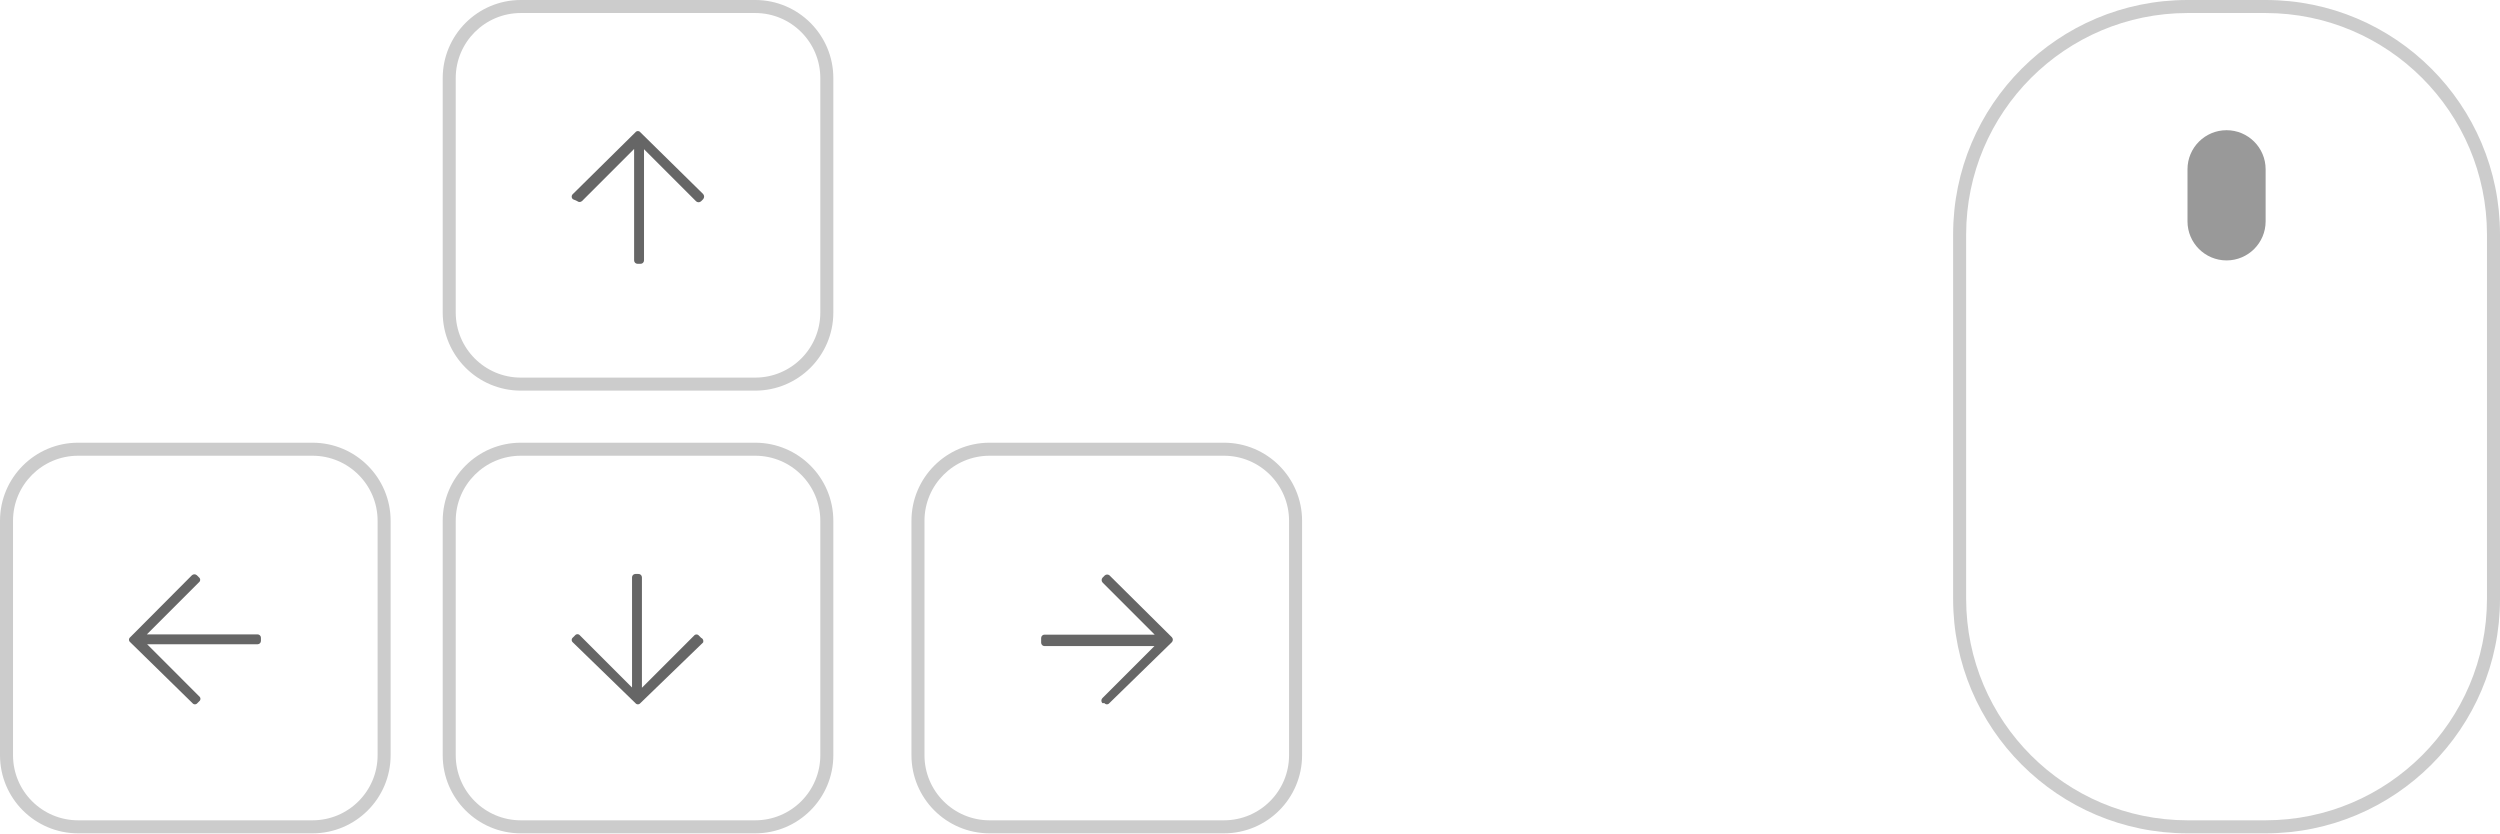
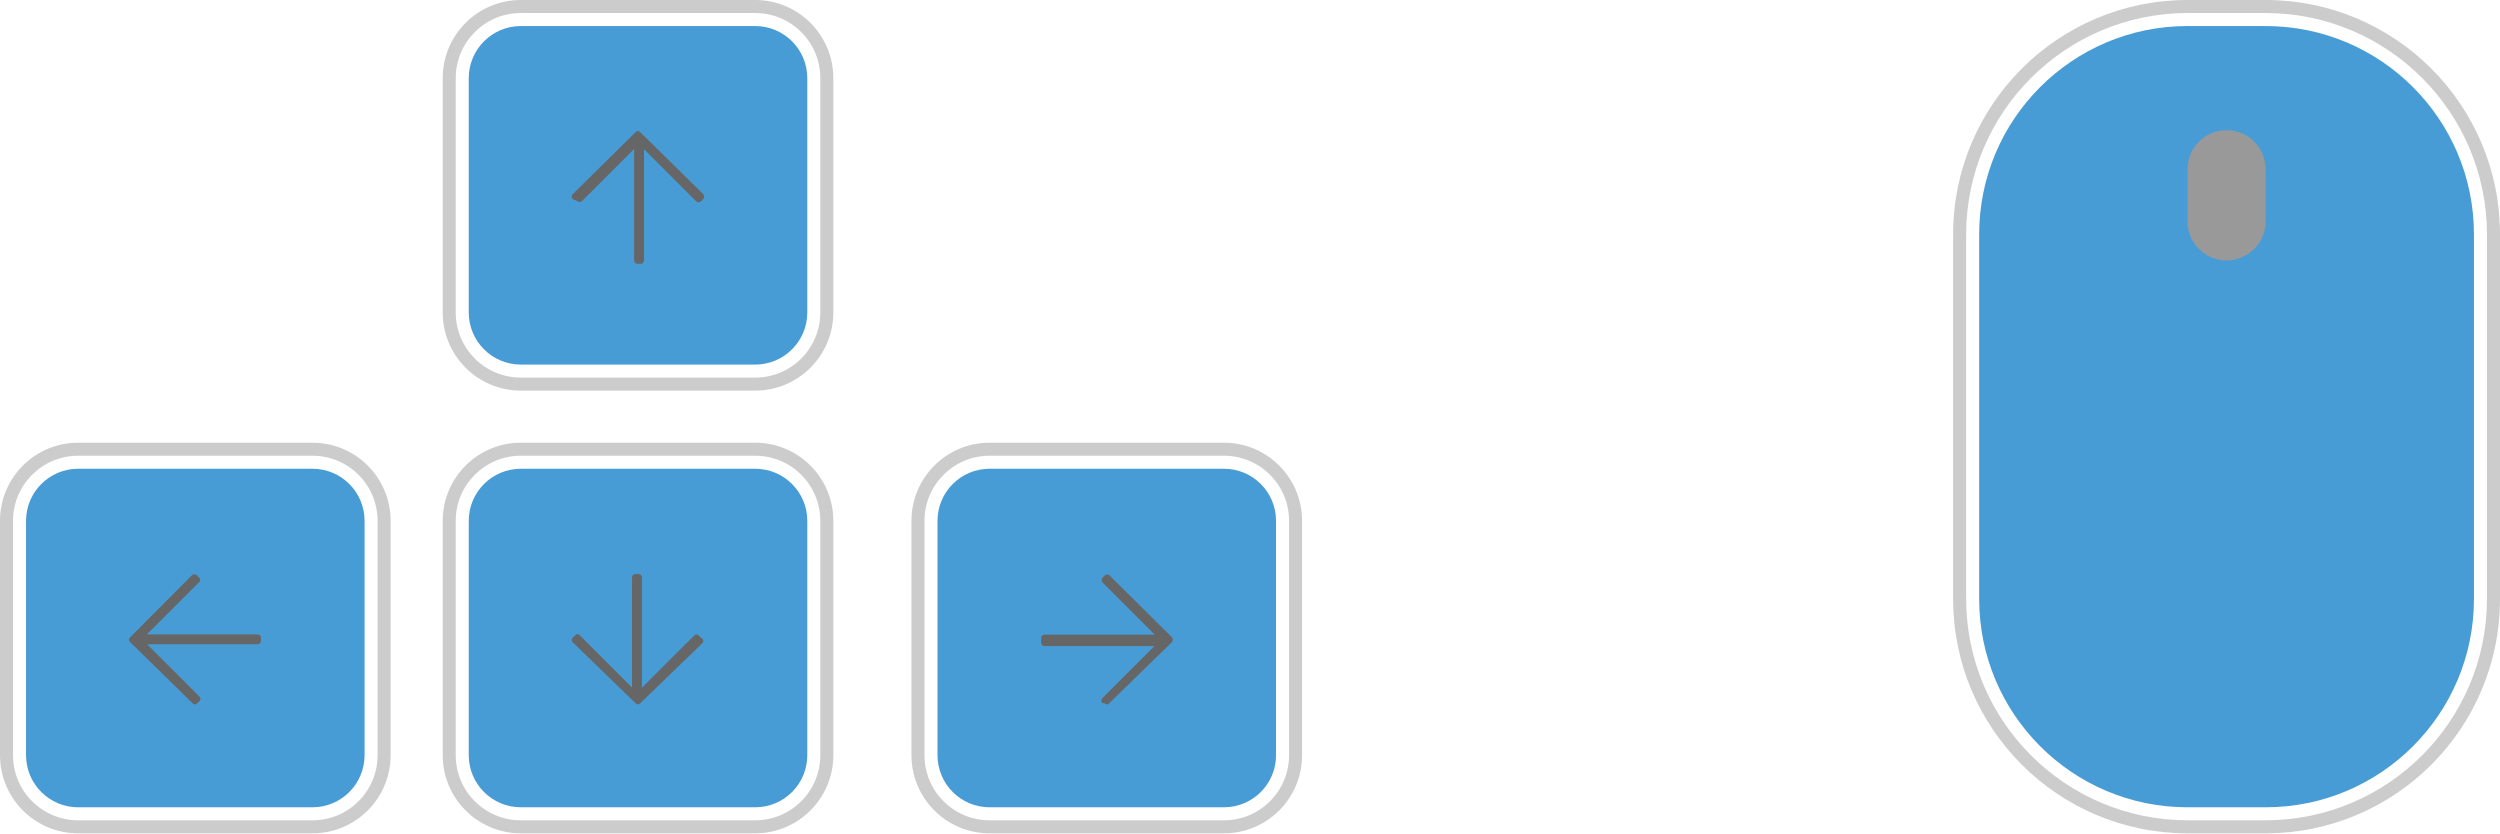
<svg xmlns="http://www.w3.org/2000/svg" width="96" height="32" viewBox="0 0 96 32">
  <defs>
-     <style>.cls-1{fill:#ccc;}.cls-2{fill:#666;}.cls-3{fill:#999;}</style>
+     <style>.cls-1{fill:#489cd5;}.cls-2{fill:#ccc;}.cls-3{fill:#666;}.cls-4{fill:#999;}</style>
  </defs>
-   <g id="Layer_2" data-name="Layer 2">
-     <g id="Layer_1-2" data-name="Layer 1">
-       <path class="cls-1" d="M29,17.5A2.5,2.5,0,0,1,31.5,20v9A2.5,2.5,0,0,1,29,31.5H20A2.5,2.5,0,0,1,17.5,29V20A2.5,2.5,0,0,1,20,17.5h9m0-.5H20a3,3,0,0,0-3,3v9a3,3,0,0,0,3,3h9a3,3,0,0,0,3-3V20a3,3,0,0,0-3-3Z" />
-       <path class="cls-1" d="M29,.5A2.5,2.5,0,0,1,31.5,3v9A2.5,2.5,0,0,1,29,14.5H20A2.5,2.5,0,0,1,17.5,12V3A2.5,2.5,0,0,1,20,.5h9M29,0H20a3,3,0,0,0-3,3v9a3,3,0,0,0,3,3h9a3,3,0,0,0,3-3V3a3,3,0,0,0-3-3Z" />
-       <path class="cls-1" d="M47,17.5A2.5,2.5,0,0,1,49.5,20v9A2.5,2.5,0,0,1,47,31.5H38A2.5,2.5,0,0,1,35.5,29V20A2.5,2.5,0,0,1,38,17.5h9m0-.5H38a3,3,0,0,0-3,3v9a3,3,0,0,0,3,3h9a3,3,0,0,0,3-3V20a3,3,0,0,0-3-3Z" />
-       <path class="cls-1" d="M12,17.5A2.5,2.5,0,0,1,14.5,20v9A2.5,2.5,0,0,1,12,31.5H3A2.5,2.5,0,0,1,.5,29V20A2.5,2.5,0,0,1,3,17.5h9m0-.5H3a3,3,0,0,0-3,3v9a3,3,0,0,0,3,3h9a3,3,0,0,0,3-3V20a3,3,0,0,0-3-3Z" />
-       <path class="cls-2" d="M22,7.45,24.4,5.08a.12.12,0,0,1,.19,0L27,7.45a.15.15,0,0,1,0,.2l-.08.08a.14.14,0,0,1-.19,0l-2-2V10a.13.13,0,0,1-.14.13h-.11a.13.13,0,0,1-.13-.13V5.72l-2,2a.14.14,0,0,1-.19,0L22,7.65A.13.13,0,0,1,22,7.45Z" />
-       <path class="cls-2" d="M27,24.67,24.59,27a.12.12,0,0,1-.19,0L22,24.67a.12.12,0,0,1,0-.19l.08-.08a.12.12,0,0,1,.19,0l2,2V22.17a.13.13,0,0,1,.13-.13h.11a.13.13,0,0,1,.14.13v4.24l2-2a.12.12,0,0,1,.19,0l.08.08A.14.14,0,0,1,27,24.67Z" />
-       <path class="cls-2" d="M42.6,22.09,45,24.47a.14.14,0,0,1,0,.19L42.6,27a.12.12,0,0,1-.19,0L42.33,27a.14.14,0,0,1,0-.19l2-2H40.11a.13.13,0,0,1-.13-.13V24.5a.13.13,0,0,1,.13-.13h4.23l-2-2a.14.14,0,0,1,0-.19l.08-.08A.14.14,0,0,1,42.6,22.09Z" />
-       <path class="cls-2" d="M7.39,27,5,24.66a.12.12,0,0,1,0-.19l2.37-2.38a.14.14,0,0,1,.19,0l.08.08a.12.12,0,0,1,0,.19l-2,2H9.89a.13.13,0,0,1,.13.13v.12a.13.13,0,0,1-.13.13H5.65l2,2a.12.12,0,0,1,0,.19L7.58,27A.12.12,0,0,1,7.39,27Z" />
-       <path class="cls-1" d="M87,.5A8.51,8.51,0,0,1,95.5,9V23A8.51,8.51,0,0,1,87,31.5H84A8.51,8.51,0,0,1,75.5,23V9A8.51,8.51,0,0,1,84,.5h3M87,0H84a9,9,0,0,0-9,9V23a9,9,0,0,0,9,9h3a9,9,0,0,0,9-9V9a9,9,0,0,0-9-9Z" />
-       <rect class="cls-3" x="84" y="5" width="3" height="5" rx="1.5" />
-     </g>
+   <g>
+     <animate attributeName="opacity" values="0;.2;0" dur="2s" repeatCount="indefinite" />
+     <rect class="cls-1" x="18" y="18" width="13" height="13" rx="2" />
+     <rect class="cls-1" x="18" y="1" width="13" height="13" rx="2" />
+     <rect class="cls-1" x="36" y="18" width="13" height="13" rx="2" />
+     <rect class="cls-1" x="1" y="18" width="13" height="13" rx="2" />
+     <rect class="cls-1" x="76" y="1" width="19" height="30" rx="8" />
  </g>
+   <path class="cls-2" d="M29,17.5A2.5,2.5,0,0,1,31.5,20v9A2.5,2.5,0,0,1,29,31.5H20A2.5,2.5,0,0,1,17.5,29V20A2.5,2.5,0,0,1,20,17.5h9m0-.5H20a3,3,0,0,0-3,3v9a3,3,0,0,0,3,3h9a3,3,0,0,0,3-3V20a3,3,0,0,0-3-3Z" />
+   <path class="cls-2" d="M29,.5A2.5,2.5,0,0,1,31.5,3v9A2.5,2.5,0,0,1,29,14.5H20A2.5,2.5,0,0,1,17.5,12V3A2.5,2.5,0,0,1,20,.5h9M29,0H20a3,3,0,0,0-3,3v9a3,3,0,0,0,3,3h9a3,3,0,0,0,3-3V3a3,3,0,0,0-3-3Z" />
+   <path class="cls-2" d="M47,17.5A2.5,2.5,0,0,1,49.5,20v9A2.5,2.5,0,0,1,47,31.5H38A2.5,2.5,0,0,1,35.5,29V20A2.5,2.5,0,0,1,38,17.5h9m0-.5H38a3,3,0,0,0-3,3v9a3,3,0,0,0,3,3h9a3,3,0,0,0,3-3V20a3,3,0,0,0-3-3Z" />
+   <path class="cls-2" d="M12,17.5A2.5,2.5,0,0,1,14.5,20v9A2.5,2.5,0,0,1,12,31.5H3A2.5,2.5,0,0,1,.5,29V20A2.5,2.5,0,0,1,3,17.5h9m0-.5H3a3,3,0,0,0-3,3v9a3,3,0,0,0,3,3h9a3,3,0,0,0,3-3V20a3,3,0,0,0-3-3Z" />
+   <path class="cls-3" d="M22,7.45,24.4,5.08a.12.12,0,0,1,.19,0L27,7.45a.15.15,0,0,1,0,.2l-.08.08a.14.14,0,0,1-.19,0l-2-2V10a.13.13,0,0,1-.14.13h-.11a.13.13,0,0,1-.13-.13V5.72l-2,2a.14.14,0,0,1-.19,0L22,7.65A.13.13,0,0,1,22,7.45Z" />
+   <path class="cls-3" d="M27,24.67,24.59,27a.12.12,0,0,1-.19,0L22,24.67a.12.12,0,0,1,0-.19l.08-.08a.12.12,0,0,1,.19,0l2,2V22.17a.13.13,0,0,1,.13-.13h.11a.13.13,0,0,1,.14.13v4.24l2-2a.12.12,0,0,1,.19,0l.08.08A.14.14,0,0,1,27,24.67Z" />
+   <path class="cls-3" d="M42.6,22.09,45,24.47a.14.14,0,0,1,0,.19L42.6,27a.12.12,0,0,1-.19,0L42.33,27a.14.14,0,0,1,0-.19l2-2H40.11a.13.13,0,0,1-.13-.13V24.5a.13.13,0,0,1,.13-.13h4.23l-2-2a.14.14,0,0,1,0-.19l.08-.08A.14.14,0,0,1,42.6,22.09Z" />
+   <path class="cls-3" d="M7.39,27,5,24.66a.12.12,0,0,1,0-.19l2.37-2.38a.14.14,0,0,1,.19,0l.08.08a.12.12,0,0,1,0,.19l-2,2H9.89a.13.13,0,0,1,.13.13v.12a.13.13,0,0,1-.13.13H5.65l2,2a.12.12,0,0,1,0,.19L7.58,27A.12.12,0,0,1,7.39,27Z" />
+   <path class="cls-2" d="M87,.5A8.51,8.51,0,0,1,95.5,9V23A8.51,8.51,0,0,1,87,31.5H84A8.51,8.51,0,0,1,75.5,23V9A8.51,8.51,0,0,1,84,.5h3M87,0H84a9,9,0,0,0-9,9V23a9,9,0,0,0,9,9h3a9,9,0,0,0,9-9V9a9,9,0,0,0-9-9Z" />
+   <rect class="cls-4" x="84" y="5" width="3" height="5" rx="1.5" />
</svg>
